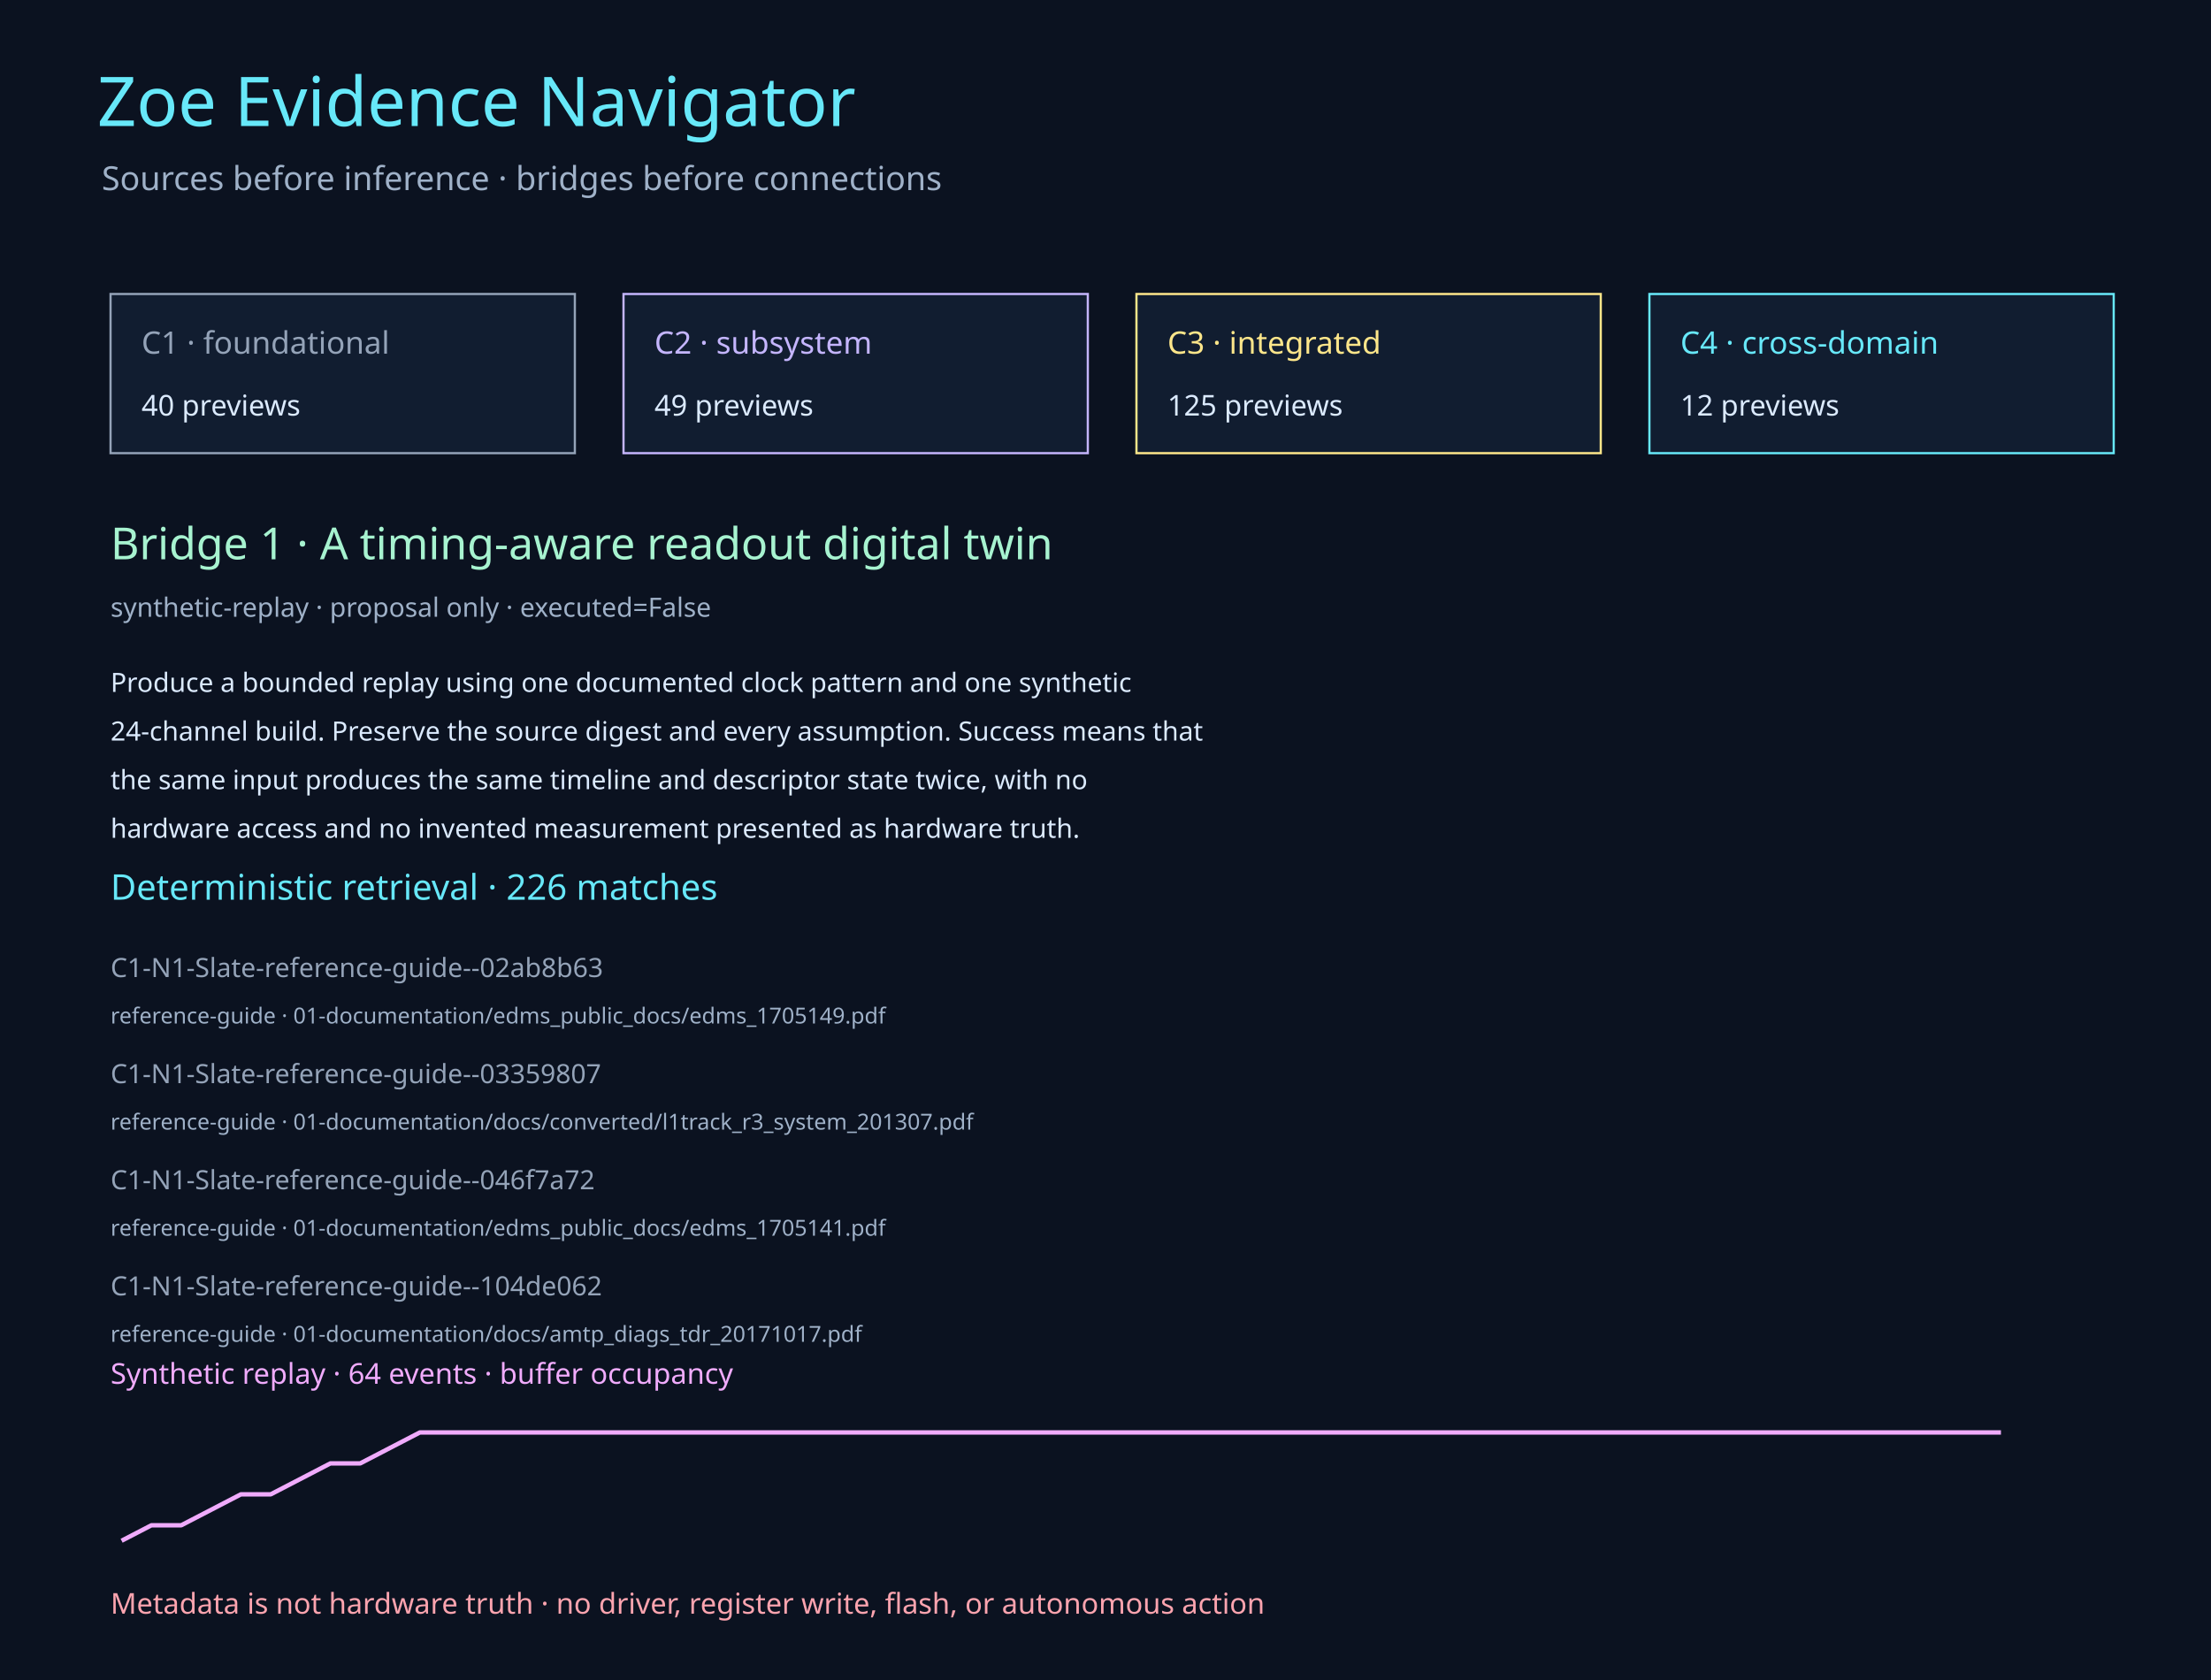
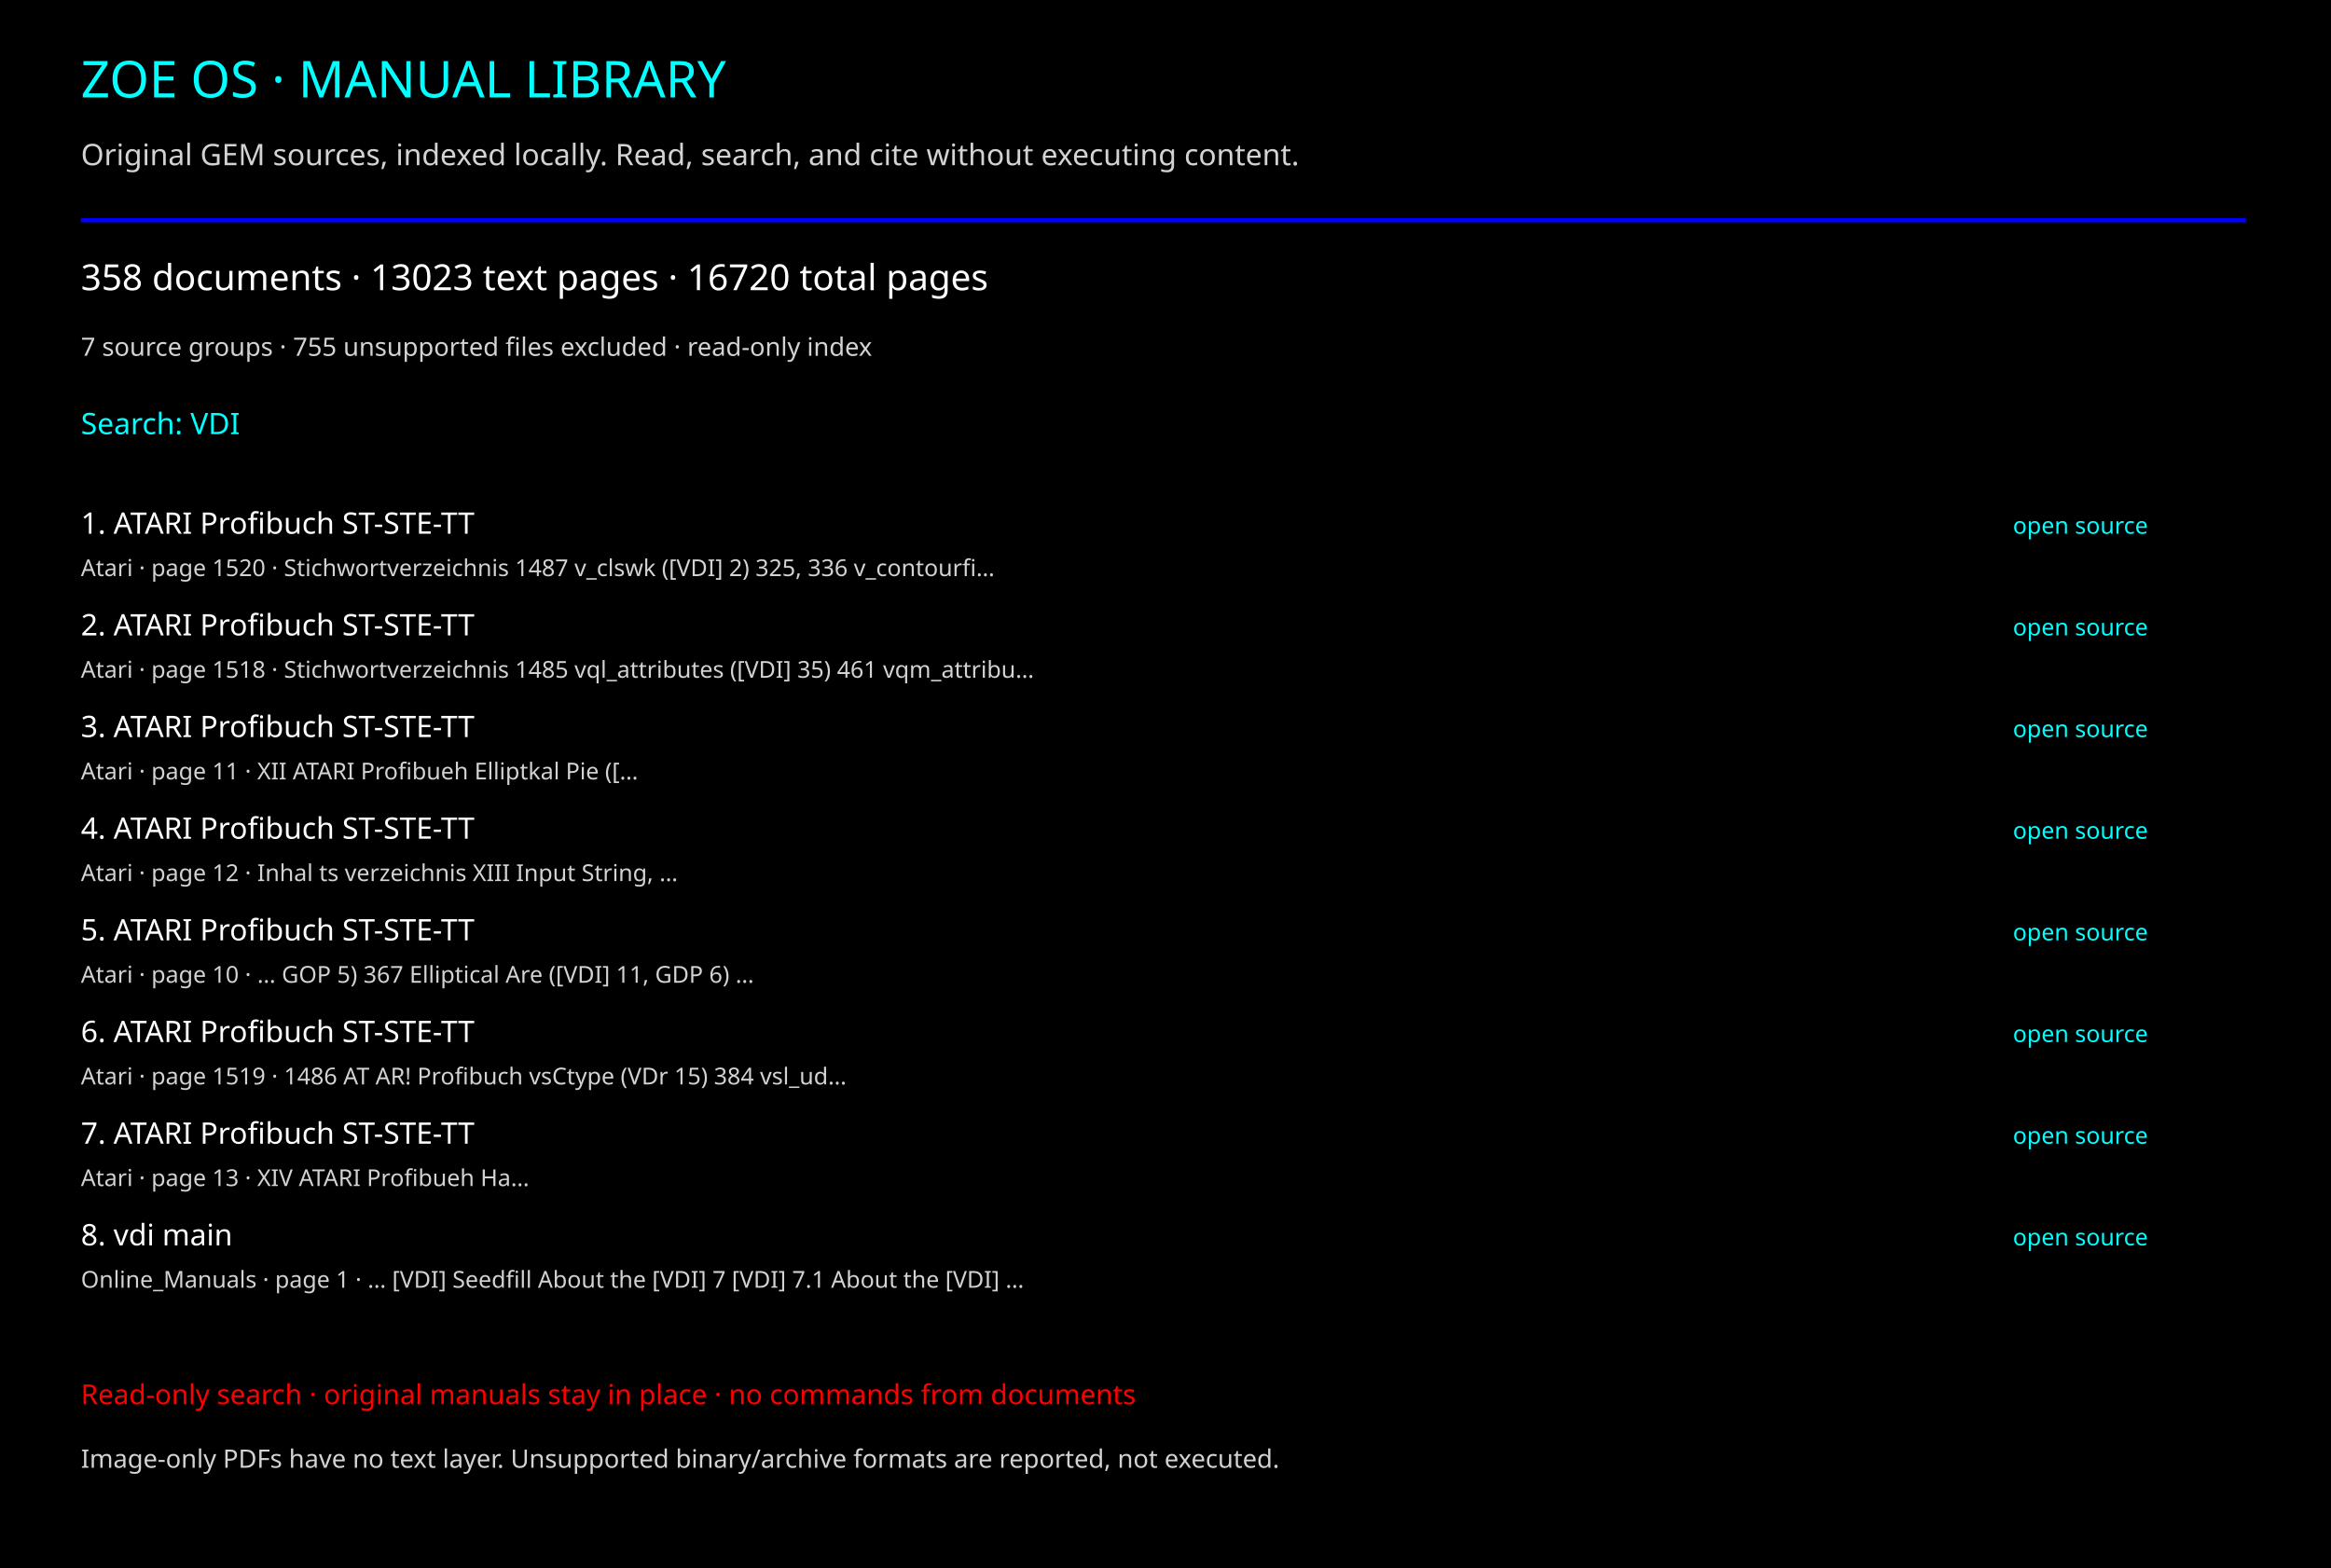
- <svg xmlns="http://www.w3.org/2000/svg" width="1400" height="1064" viewBox="0 0 1000 760" role="img" aria-label="Zoe Evidence Navigator · source-first bridges">
-   <rect x="0" y="0" width="1000.0" height="760.0" fill="#ffffff" />
+ <svg xmlns="http://www.w3.org/2000/svg" width="1200" height="807" viewBox="0 0 1100 740" role="img" aria-label="GEM OS manual library">
+   <rect x="0" y="0" width="1100.0" height="740.0" fill="#ffffff" />
  <g data-object-id="background">
-     <rect x="0.0" y="0.0" width="1000.0" height="760.0" fill="#0b1220" stroke="#0b1220" stroke-width="1.0" />
+     <rect x="0.0" y="0.0" width="1100.0" height="740.0" fill="#000000" stroke="#000000" stroke-width="1.0" />
  </g>
  <g data-object-id="title">
-     <text x="44.0" y="57.0" font-family="sans-serif" font-size="31.0" fill="#67e8f9">Zoe Evidence Navigator</text>
+     <text x="38.0" y="46.0" font-family="sans-serif" font-size="24.0" fill="#00ffff">ZOE OS · MANUAL LIBRARY</text>
  </g>
  <g data-object-id="subtitle">
-     <text x="46.0" y="86.0" font-family="sans-serif" font-size="15.0" fill="#9fb1c8">Sources before inference · bridges before connections</text>
+     <text x="38.0" y="78.0" font-family="sans-serif" font-size="14.0" fill="#d3d3d3">Original GEM sources, indexed locally. Read, search, and cite without executing content.</text>
  </g>
-   <g data-object-id="level-1">
-     <rect x="50.0" y="133.0" width="210.0" height="72.0" fill="#111d30" stroke="#94a3b8" stroke-width="1.0" />
+   <g data-object-id="library-rule">
+     <polyline points="38,104 1060,104" stroke-linejoin="round" fill="none" stroke="#0000ff" stroke-width="2.0" />
  </g>
-   <g data-object-id="level-title-1">
-     <text x="64.0" y="160.0" font-family="sans-serif" font-size="14.0" fill="#94a3b8">C1 · foundational</text>
+   <g data-object-id="library-stats">
+     <text x="38.0" y="137.0" font-family="sans-serif" font-size="17.0" fill="#ffffff">358 documents · 13023 text pages · 16720 total pages</text>
  </g>
-   <g data-object-id="level-count-1">
-     <text x="64.0" y="188.0" font-family="sans-serif" font-size="13.0" fill="#dbeafe">40 previews</text>
+   <g data-object-id="library-groups">
+     <text x="38.0" y="168.0" font-family="sans-serif" font-size="12.0" fill="#d3d3d3">7 source groups · 755 unsupported files excluded · read-only index</text>
  </g>
-   <g data-object-id="level-2">
-     <rect x="282.0" y="133.0" width="210.0" height="72.0" fill="#111d30" stroke="#c4b5fd" stroke-width="1.0" />
+   <g data-object-id="query">
+     <text x="38.0" y="205.0" font-family="sans-serif" font-size="14.0" fill="#00ffff">Search: VDI</text>
  </g>
-   <g data-object-id="level-title-2">
-     <text x="296.0" y="160.0" font-family="sans-serif" font-size="14.0" fill="#c4b5fd">C2 · subsystem</text>
+   <g data-object-id="result-title-0">
+     <text x="38.0" y="252.0" font-family="sans-serif" font-size="14.0" fill="#ffffff">1. ATARI Profibuch ST-STE-TT</text>
  </g>
-   <g data-object-id="level-count-2">
-     <text x="296.0" y="188.0" font-family="sans-serif" font-size="13.0" fill="#dbeafe">49 previews</text>
+   <g data-object-id="result-source-0">
+     <text x="38.0" y="272.0" font-family="sans-serif" font-size="11.0" fill="#d3d3d3">Atari · page 1520 · Stichwortverzeichnis                        1487 v_clswk ([VDI] 2) 325, 336 v_contourfi…</text>
  </g>
-   <g data-object-id="level-3">
-     <rect x="514.0" y="133.0" width="210.0" height="72.0" fill="#111d30" stroke="#fde68a" stroke-width="1.0" />
+   <g data-object-id="result-open-0">
+     <text x="950.0" y="252.0" font-family="sans-serif" font-size="11.0" fill="#00ffff">open source</text>
  </g>
-   <g data-object-id="level-title-3">
-     <text x="528.0" y="160.0" font-family="sans-serif" font-size="14.0" fill="#fde68a">C3 · integrated</text>
+   <g data-object-id="result-title-1">
+     <text x="38.0" y="300.0" font-family="sans-serif" font-size="14.0" fill="#ffffff">2. ATARI Profibuch ST-STE-TT</text>
  </g>
-   <g data-object-id="level-count-3">
-     <text x="528.0" y="188.0" font-family="sans-serif" font-size="13.0" fill="#dbeafe">125 previews</text>
+   <g data-object-id="result-source-1">
+     <text x="38.0" y="320.0" font-family="sans-serif" font-size="11.0" fill="#d3d3d3">Atari · page 1518 · Stichwortverzeichnis                     1485 vql_attributes ([VDI] 35) 461 vqm_attribu…</text>
  </g>
-   <g data-object-id="level-4">
-     <rect x="746.0" y="133.0" width="210.0" height="72.0" fill="#111d30" stroke="#67e8f9" stroke-width="1.0" />
+   <g data-object-id="result-open-1">
+     <text x="950.0" y="300.0" font-family="sans-serif" font-size="11.0" fill="#00ffff">open source</text>
  </g>
-   <g data-object-id="level-title-4">
-     <text x="760.0" y="160.0" font-family="sans-serif" font-size="14.0" fill="#67e8f9">C4 · cross-domain</text>
+   <g data-object-id="result-title-2">
+     <text x="38.0" y="348.0" font-family="sans-serif" font-size="14.0" fill="#ffffff">3. ATARI Profibuch ST-STE-TT</text>
  </g>
-   <g data-object-id="level-count-4">
-     <text x="760.0" y="188.0" font-family="sans-serif" font-size="13.0" fill="#dbeafe">12 previews</text>
+   <g data-object-id="result-source-2">
+     <text x="38.0" y="368.0" font-family="sans-serif" font-size="11.0" fill="#d3d3d3">Atari · page 11 · XII                                                ATARI Profibueh     Elliptkal Pie ([…</text>
  </g>
-   <g data-object-id="bridge-title">
-     <text x="50.0" y="253.0" font-family="sans-serif" font-size="20.0" fill="#a7f3d0">Bridge 1 · A timing-aware readout digital twin</text>
+   <g data-object-id="result-open-2">
+     <text x="950.0" y="348.0" font-family="sans-serif" font-size="11.0" fill="#00ffff">open source</text>
  </g>
-   <g data-object-id="bridge-mode">
-     <text x="50.0" y="279.0" font-family="sans-serif" font-size="12.0" fill="#9fb1c8">synthetic-replay · proposal only · executed=False</text>
+   <g data-object-id="result-title-3">
+     <text x="38.0" y="396.0" font-family="sans-serif" font-size="14.0" fill="#ffffff">4. ATARI Profibuch ST-STE-TT</text>
  </g>
-   <g data-object-id="bridge-experiment-0">
-     <text x="50.0" y="313.0" font-family="sans-serif" font-size="12.0" fill="#dbeafe">Produce a bounded replay using one documented clock pattern and one synthetic</text>
+   <g data-object-id="result-source-3">
+     <text x="38.0" y="416.0" font-family="sans-serif" font-size="11.0" fill="#d3d3d3">Atari · page 12 · Inhal ts verzeichnis                                             XIII    Input String, …</text>
  </g>
-   <g data-object-id="bridge-experiment-1">
-     <text x="50.0" y="335.0" font-family="sans-serif" font-size="12.0" fill="#dbeafe">24-channel build. Preserve the source digest and every assumption. Success means that</text>
+   <g data-object-id="result-open-3">
+     <text x="950.0" y="396.0" font-family="sans-serif" font-size="11.0" fill="#00ffff">open source</text>
  </g>
-   <g data-object-id="bridge-experiment-2">
-     <text x="50.0" y="357.0" font-family="sans-serif" font-size="12.0" fill="#dbeafe">the same input produces the same timeline and descriptor state twice, with no</text>
+   <g data-object-id="result-title-4">
+     <text x="38.0" y="444.0" font-family="sans-serif" font-size="14.0" fill="#ffffff">5. ATARI Profibuch ST-STE-TT</text>
  </g>
-   <g data-object-id="bridge-experiment-3">
-     <text x="50.0" y="379.0" font-family="sans-serif" font-size="12.0" fill="#dbeafe">hardware access and no invented measurement presented as hardware truth.</text>
+   <g data-object-id="result-source-4">
+     <text x="38.0" y="464.0" font-family="sans-serif" font-size="11.0" fill="#d3d3d3">Atari · page 10 · … GOP 5)                        367    Elliptical Are ([VDI] 11, GDP 6)                …</text>
  </g>
-   <g data-object-id="retrieval-title">
-     <text x="50.0" y="407.0" font-family="sans-serif" font-size="16.0" fill="#67e8f9">Deterministic retrieval · 226 matches</text>
+   <g data-object-id="result-open-4">
+     <text x="950.0" y="444.0" font-family="sans-serif" font-size="11.0" fill="#00ffff">open source</text>
  </g>
-   <g data-object-id="record-label-0">
-     <text x="50.0" y="442.0" font-family="sans-serif" font-size="12.0" fill="#94a3b8">C1-N1-Slate-reference-guide--02ab8b63</text>
+   <g data-object-id="result-title-5">
+     <text x="38.0" y="492.0" font-family="sans-serif" font-size="14.0" fill="#ffffff">6. ATARI Profibuch ST-STE-TT</text>
  </g>
-   <g data-object-id="record-source-0">
-     <text x="50.0" y="463.0" font-family="sans-serif" font-size="10.0" fill="#9fb1c8">reference-guide · 01-documentation/edms_public_docs/edms_1705149.pdf</text>
+   <g data-object-id="result-source-5">
+     <text x="38.0" y="512.0" font-family="sans-serif" font-size="11.0" fill="#d3d3d3">Atari · page 1519 · 1486                                       AT AR! Profibuch vsCtype (VDr 15) 384 vsl_ud…</text>
  </g>
-   <g data-object-id="record-label-1">
-     <text x="50.0" y="490.0" font-family="sans-serif" font-size="12.0" fill="#94a3b8">C1-N1-Slate-reference-guide--03359807</text>
+   <g data-object-id="result-open-5">
+     <text x="950.0" y="492.0" font-family="sans-serif" font-size="11.0" fill="#00ffff">open source</text>
  </g>
-   <g data-object-id="record-source-1">
-     <text x="50.0" y="511.0" font-family="sans-serif" font-size="10.0" fill="#9fb1c8">reference-guide · 01-documentation/docs/converted/l1track_r3_system_201307.pdf</text>
+   <g data-object-id="result-title-6">
+     <text x="38.0" y="540.0" font-family="sans-serif" font-size="14.0" fill="#ffffff">7. ATARI Profibuch ST-STE-TT</text>
  </g>
-   <g data-object-id="record-label-2">
-     <text x="50.0" y="538.0" font-family="sans-serif" font-size="12.0" fill="#94a3b8">C1-N1-Slate-reference-guide--046f7a72</text>
+   <g data-object-id="result-source-6">
+     <text x="38.0" y="560.0" font-family="sans-serif" font-size="11.0" fill="#d3d3d3">Atari · page 13 · XIV                                                               ATARI Profibueh    Ha…</text>
  </g>
-   <g data-object-id="record-source-2">
-     <text x="50.0" y="559.0" font-family="sans-serif" font-size="10.0" fill="#9fb1c8">reference-guide · 01-documentation/edms_public_docs/edms_1705141.pdf</text>
+   <g data-object-id="result-open-6">
+     <text x="950.0" y="540.0" font-family="sans-serif" font-size="11.0" fill="#00ffff">open source</text>
  </g>
-   <g data-object-id="record-label-3">
-     <text x="50.0" y="586.0" font-family="sans-serif" font-size="12.0" fill="#94a3b8">C1-N1-Slate-reference-guide--104de062</text>
+   <g data-object-id="result-title-7">
+     <text x="38.0" y="588.0" font-family="sans-serif" font-size="14.0" fill="#ffffff">8. vdi main</text>
  </g>
-   <g data-object-id="record-source-3">
-     <text x="50.0" y="607.0" font-family="sans-serif" font-size="10.0" fill="#9fb1c8">reference-guide · 01-documentation/docs/amtp_diags_tdr_20171017.pdf</text>
+   <g data-object-id="result-source-7">
+     <text x="38.0" y="608.0" font-family="sans-serif" font-size="11.0" fill="#d3d3d3">Online_Manuals · page 1 · … [VDI] Seedfill About the [VDI] 7 [VDI] 7.1 About the [VDI] …</text>
  </g>
-   <g data-object-id="timeline-occupancy">
-     <polyline points="55,697 68.492,690 81.984,690 95.476,683 108.968,676 122.46,676 135.952,669 149.444,662 162.937,662 176.429,655 189.921,648 203.413,648 216.905,648 230.397,648 243.889,648 257.381,648 270.873,648 284.365,648 297.857,648 311.349,648 324.841,648 338.333,648 351.825,648 365.317,648 378.81,648 392.302,648 405.794,648 419.286,648 432.778,648 446.27,648 459.762,648 473.254,648 486.746,648 500.238,648 513.73,648 527.222,648 540.714,648 554.206,648 567.698,648 581.19,648 594.683,648 608.175,648 621.667,648 635.159,648 648.651,648 662.143,648 675.635,648 689.127,648 702.619,648 716.111,648 729.603,648 743.095,648 756.587,648 770.079,648 783.571,648 797.063,648 810.556,648 824.048,648 837.54,648 851.032,648 864.524,648 878.016,648 891.508,648 905,648" stroke-linejoin="round" fill="none" stroke="#f0abfc" stroke-width="2.0" />
+   <g data-object-id="result-open-7">
+     <text x="950.0" y="588.0" font-family="sans-serif" font-size="11.0" fill="#00ffff">open source</text>
  </g>
-   <g data-object-id="timeline-label">
-     <text x="50.0" y="626.0" font-family="sans-serif" font-size="13.0" fill="#f0abfc">Synthetic replay · 64 events · buffer occupancy</text>
+   <g data-object-id="scope">
+     <text x="38.0" y="663.0" font-family="sans-serif" font-size="13.0" fill="#ff0000">Read-only search · original manuals stay in place · no commands from documents</text>
  </g>
  <g data-object-id="boundary">
-     <text x="50.0" y="730.0" font-family="sans-serif" font-size="13.0" fill="#fda4af">Metadata is not hardware truth · no driver, register write, flash, or autonomous action</text>
+     <text x="38.0" y="693.0" font-family="sans-serif" font-size="12.0" fill="#d3d3d3">Image-only PDFs have no text layer. Unsupported binary/archive formats are reported, not executed.</text>
  </g>
</svg>
